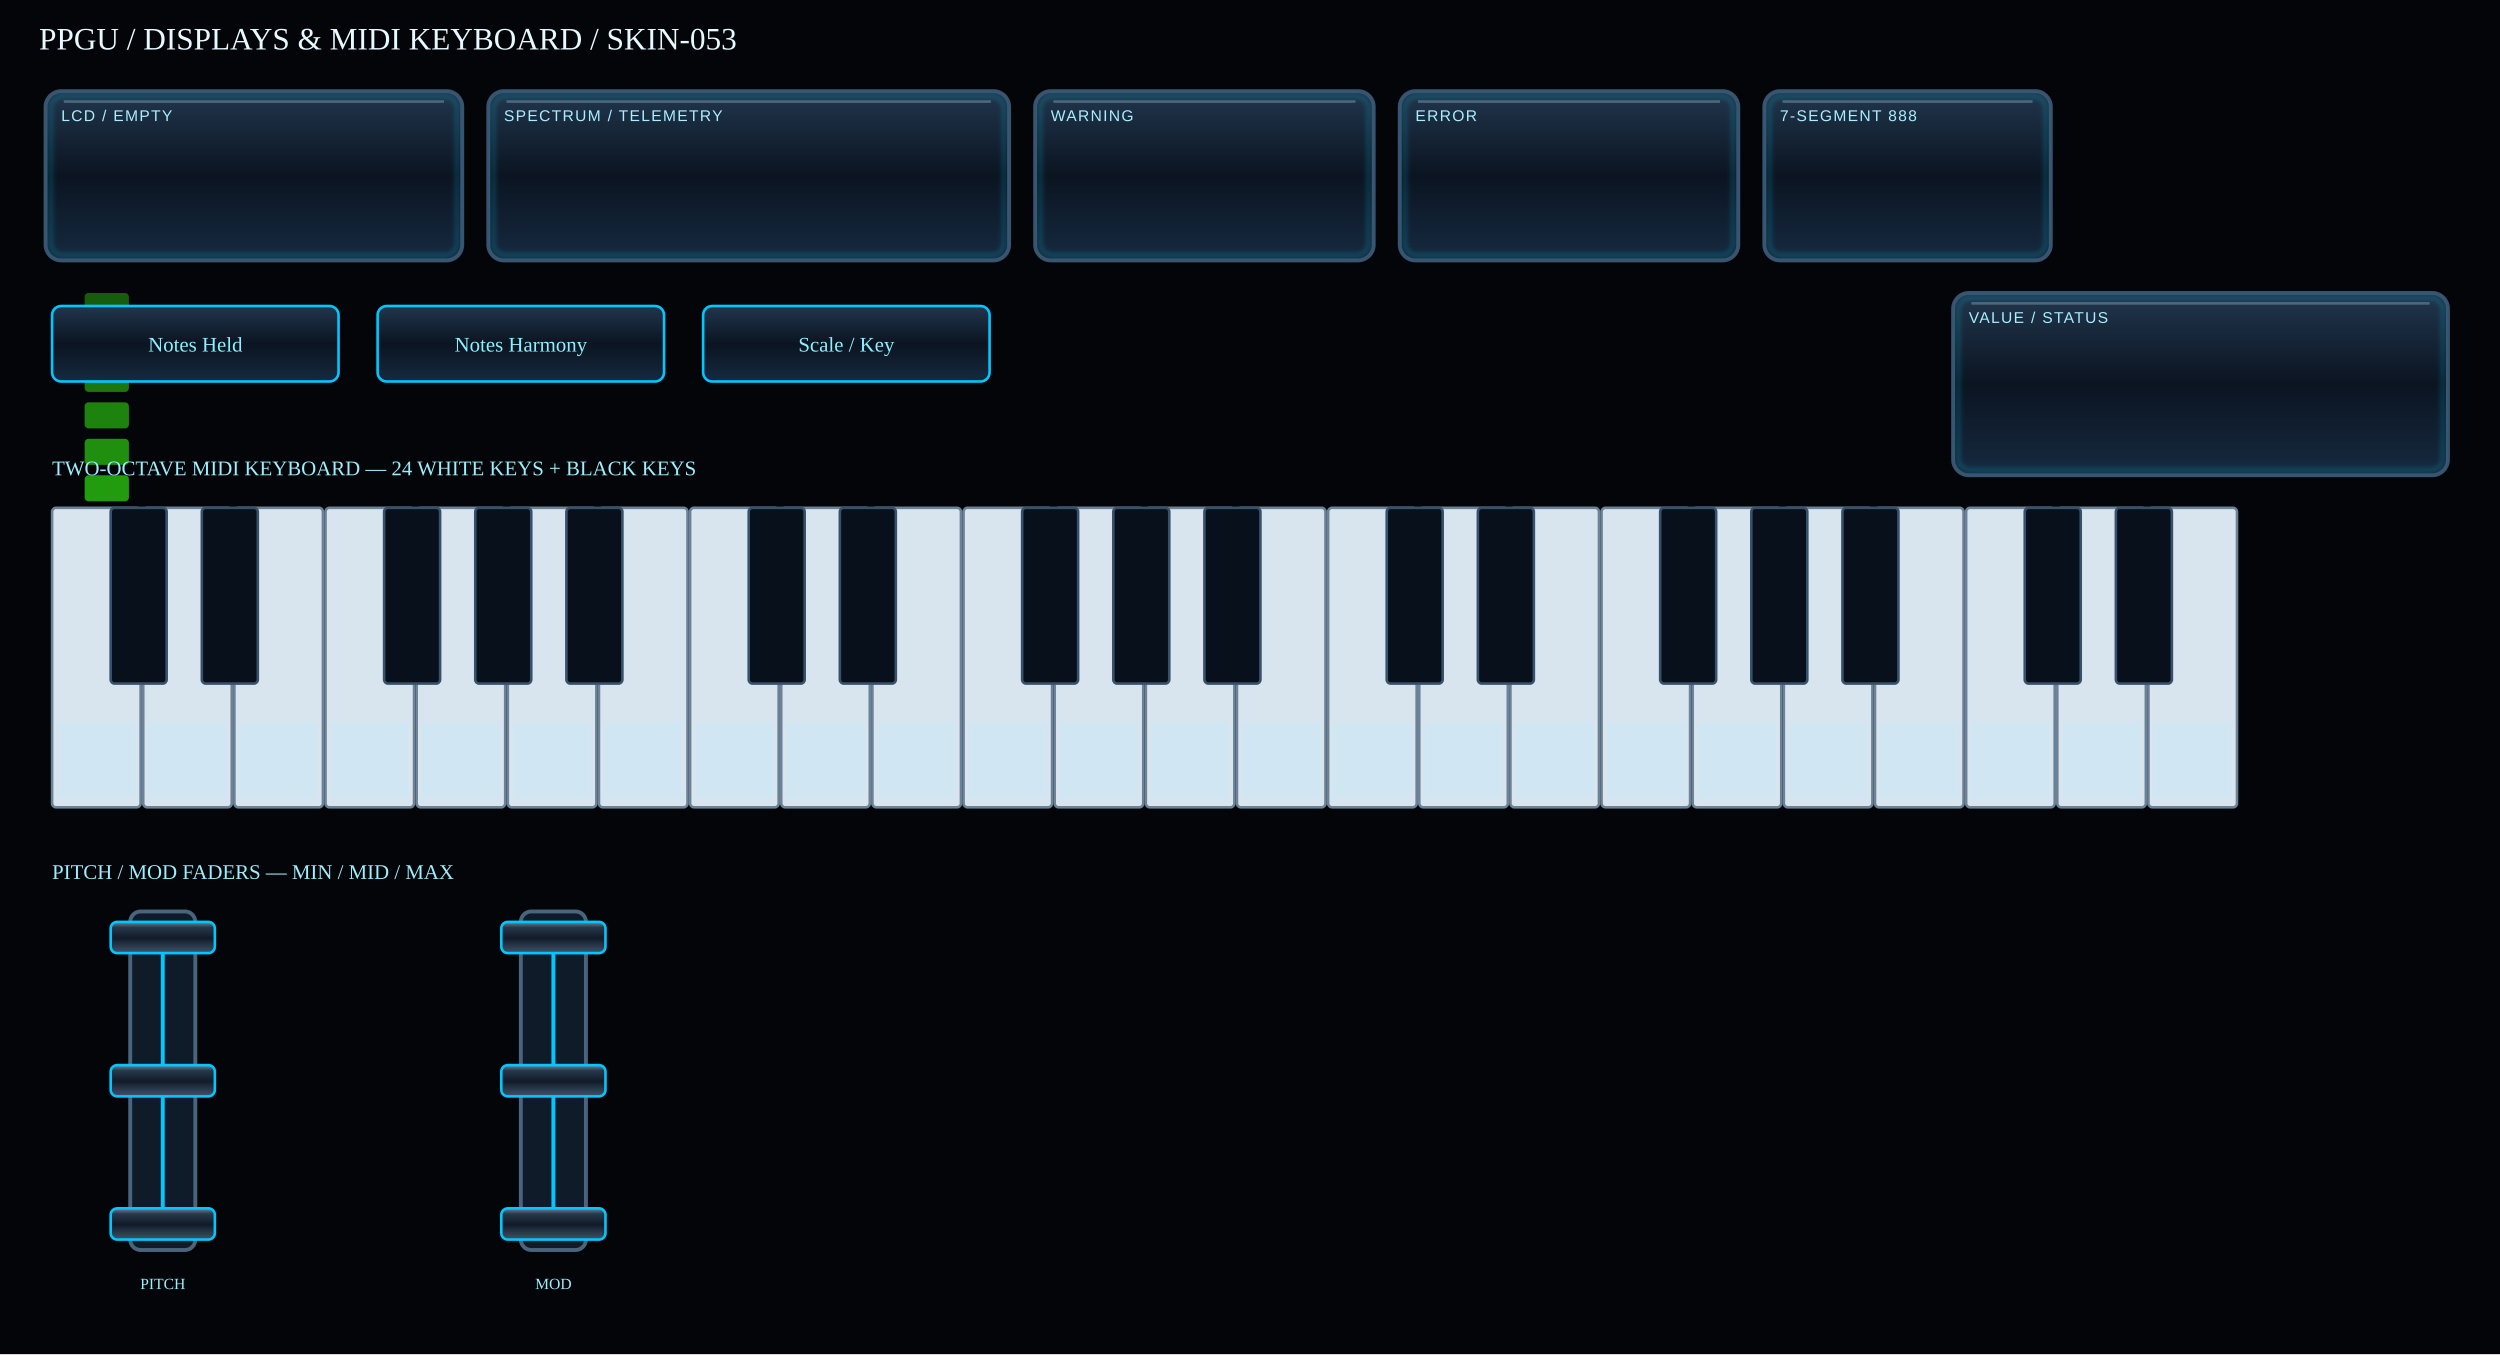
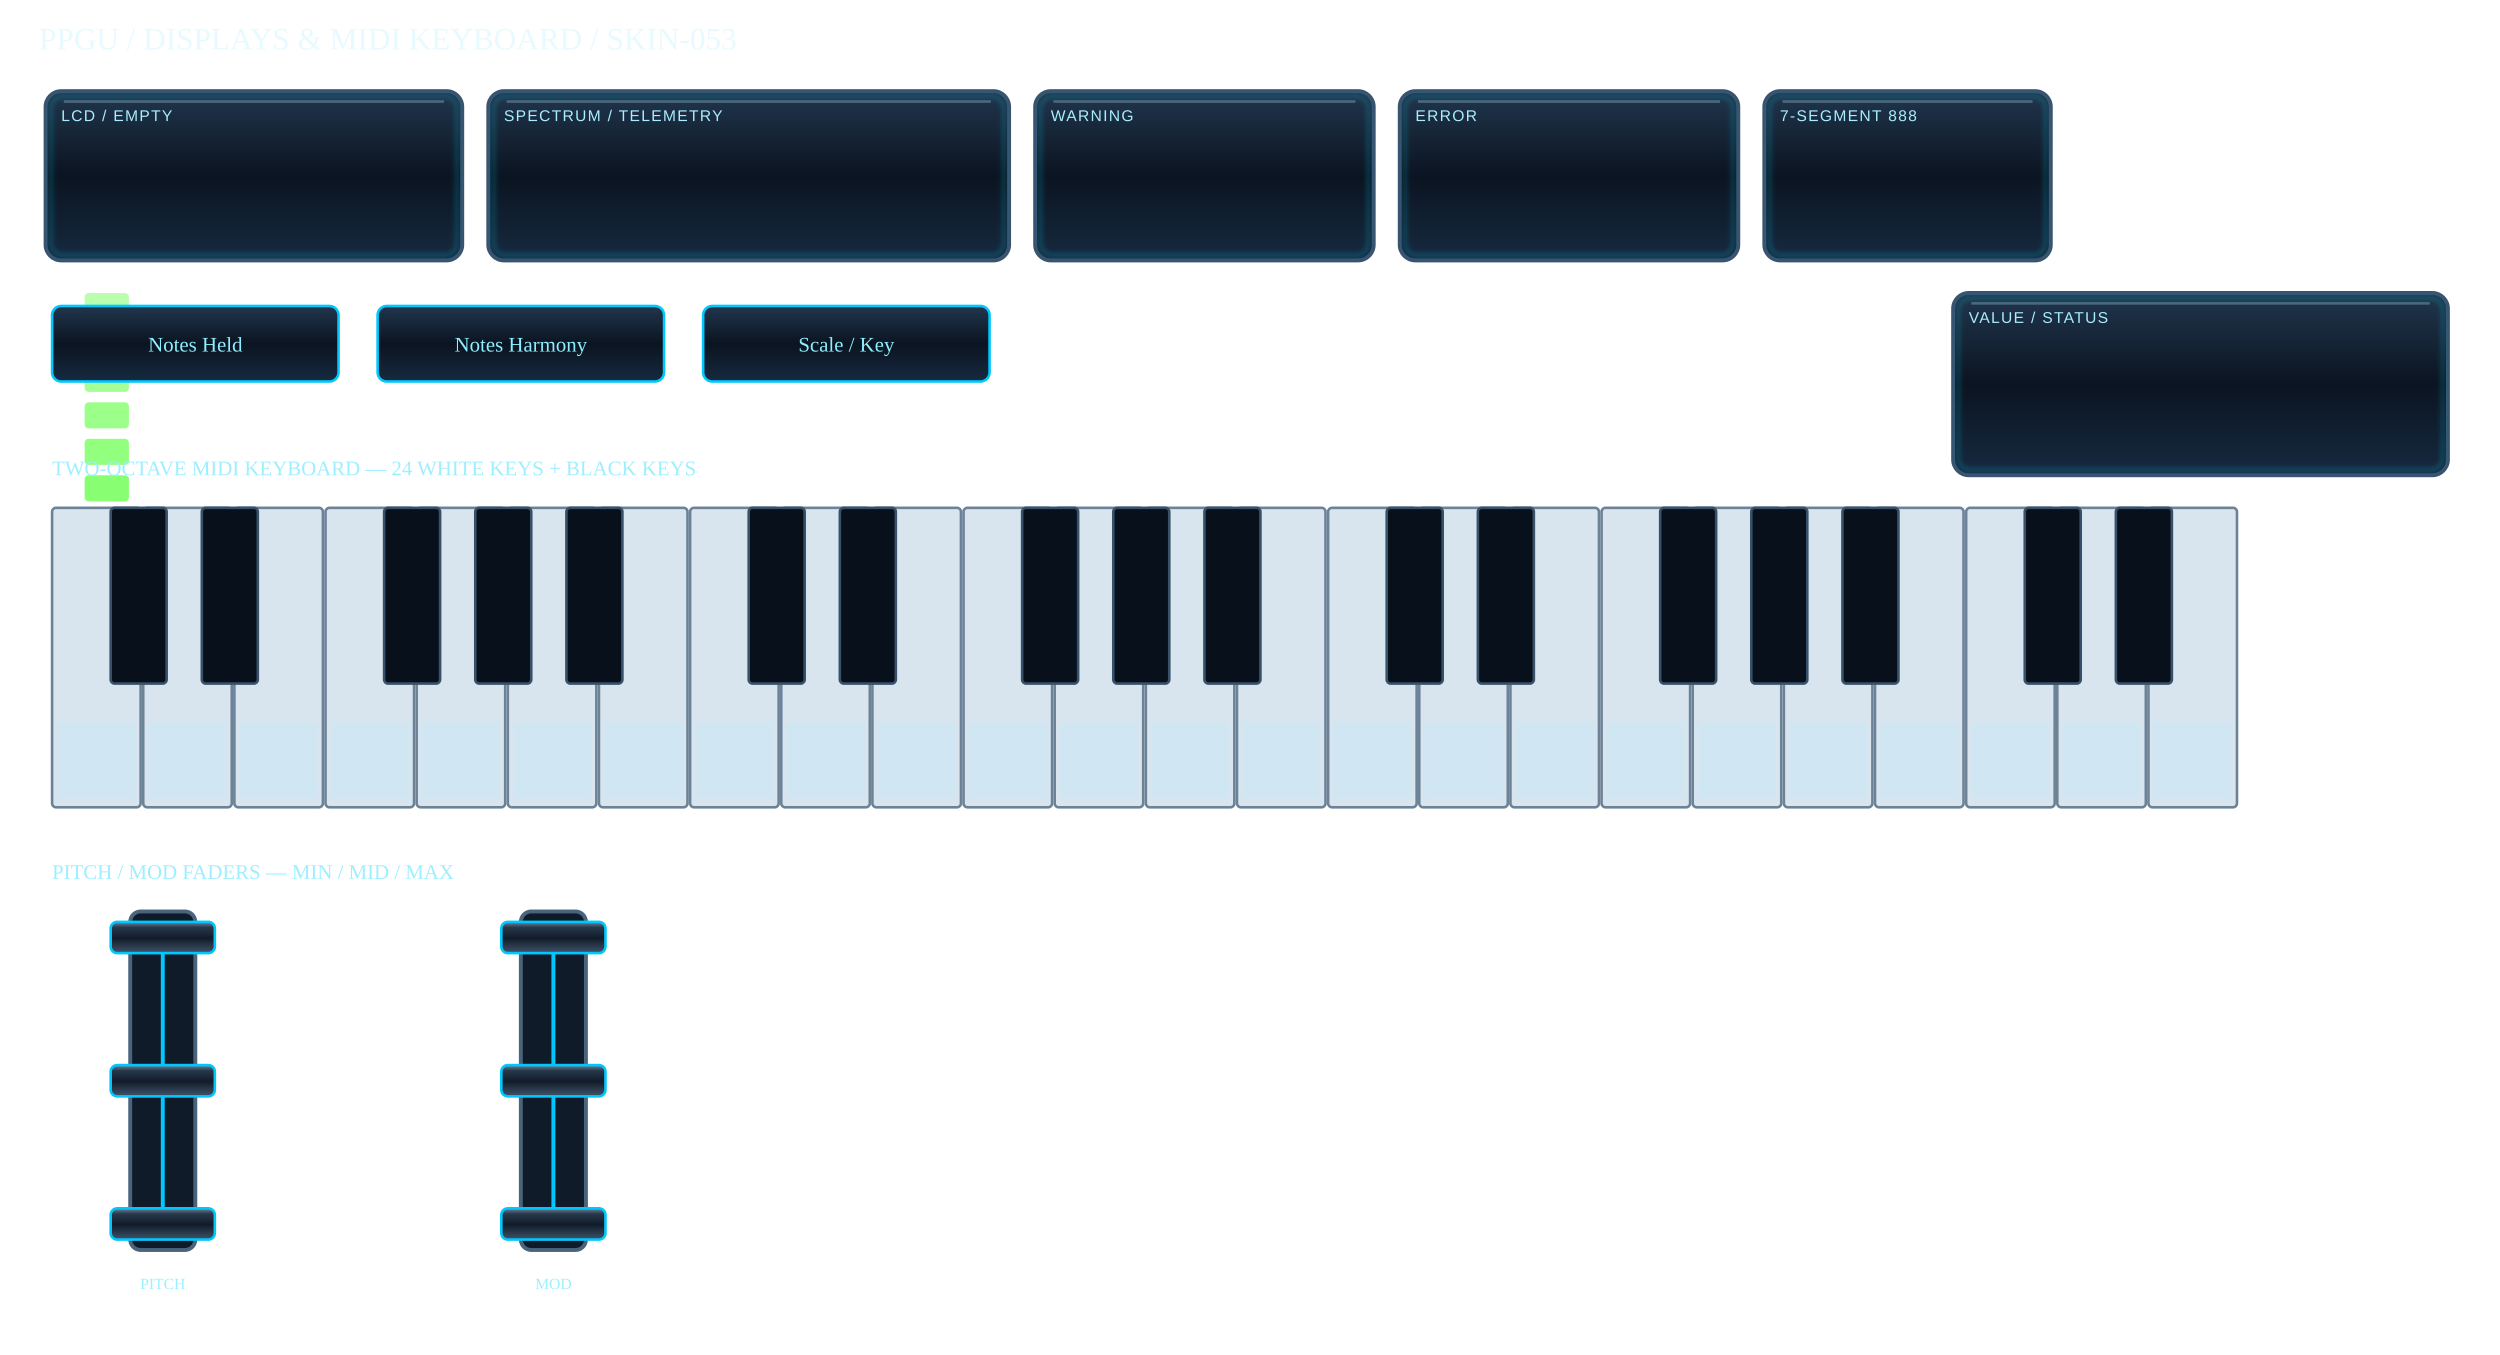
<svg xmlns="http://www.w3.org/2000/svg" width="1920" height="1040" viewBox="0 0 1920 1040">
  <defs>
    <linearGradient id="bg" x2="0" y2="1">
      <stop stop-color="#101a2a" />
      <stop offset="1" stop-color="#070a10" />
    </linearGradient>
    <linearGradient id="metal" x2="0" y2="1">
      <stop stop-color="#71849a" />
      <stop offset=".18" stop-color="#27384b" />
      <stop offset=".52" stop-color="#111b29" />
      <stop offset="1" stop-color="#40546a" />
    </linearGradient>
    <linearGradient id="glass" x2="0" y2="1">
      <stop stop-color="#21364d" />
      <stop offset=".5" stop-color="#0b1421" />
      <stop offset="1" stop-color="#162a40" />
    </linearGradient>
    <linearGradient id="cyan" x2="0" y2="1">
      <stop stop-color="#9af5ff" />
      <stop offset=".45" stop-color="#00d9ff" />
      <stop offset="1" stop-color="#007ba8" />
    </linearGradient>
    <filter id="glow" x="-80%" y="-80%" width="260%" height="260%">
      <feGaussianBlur stdDeviation="4" result="b" />
      <feMerge>
        <feMergeNode in="b" />
        <feMergeNode in="SourceGraphic" />
      </feMerge>
    </filter>
    <filter id="soft" x="-50%" y="-50%" width="200%" height="200%">
      <feGaussianBlur stdDeviation="2" />
    </filter>
  </defs>
-   <rect width="1920" height="1040" fill="#030508" />
  <text x="30" y="38" fill="#e7faff" font-size="24">PPGU / DISPLAYS &amp; MIDI KEYBOARD / SKIN-053</text>
  <g>
    <rect x="35" y="70" width="320" height="130" rx="12" fill="url(#glass)" stroke="#38536e" stroke-width="3" />
    <rect x="39" y="74" width="312" height="122" rx="9" fill="none" stroke="#00d9ff" stroke-opacity=".65" filter="url(#soft)" />
    <path d="M49 78H341" stroke="#bcefff" stroke-opacity=".28" stroke-width="2" />
    <text x="47" y="93" fill="#a8efff" font-family="Arial" font-size="12" letter-spacing="1">LCD / EMPTY</text>
  </g>
  <g>
    <rect x="375" y="70" width="400" height="130" rx="12" fill="url(#glass)" stroke="#38536e" stroke-width="3" />
    <rect x="379" y="74" width="392" height="122" rx="9" fill="none" stroke="#00d9ff" stroke-opacity=".65" filter="url(#soft)" />
    <path d="M389 78H761" stroke="#bcefff" stroke-opacity=".28" stroke-width="2" />
    <text x="387" y="93" fill="#a8efff" font-family="Arial" font-size="12" letter-spacing="1">SPECTRUM / TELEMETRY</text>
  </g>
  <g>
    <rect x="795" y="70" width="260" height="130" rx="12" fill="url(#glass)" stroke="#38536e" stroke-width="3" />
    <rect x="799" y="74" width="252" height="122" rx="9" fill="none" stroke="#00d9ff" stroke-opacity=".65" filter="url(#soft)" />
    <path d="M809 78H1041" stroke="#bcefff" stroke-opacity=".28" stroke-width="2" />
    <text x="807" y="93" fill="#a8efff" font-family="Arial" font-size="12" letter-spacing="1">WARNING</text>
  </g>
  <g>
    <rect x="1075" y="70" width="260" height="130" rx="12" fill="url(#glass)" stroke="#38536e" stroke-width="3" />
    <rect x="1079" y="74" width="252" height="122" rx="9" fill="none" stroke="#00d9ff" stroke-opacity=".65" filter="url(#soft)" />
    <path d="M1089 78H1321" stroke="#bcefff" stroke-opacity=".28" stroke-width="2" />
    <text x="1087" y="93" fill="#a8efff" font-family="Arial" font-size="12" letter-spacing="1">ERROR</text>
  </g>
  <g>
    <rect x="1355" y="70" width="220" height="130" rx="12" fill="url(#glass)" stroke="#38536e" stroke-width="3" />
    <rect x="1359" y="74" width="212" height="122" rx="9" fill="none" stroke="#00d9ff" stroke-opacity=".65" filter="url(#soft)" />
    <path d="M1369 78H1561" stroke="#bcefff" stroke-opacity=".28" stroke-width="2" />
    <text x="1367" y="93" fill="#a8efff" font-family="Arial" font-size="12" letter-spacing="1">7-SEGMENT 888</text>
  </g>
  <rect x="65" y="225" width="34" height="20" rx="3" fill="#39ff14" opacity="0.35" />
  <rect x="65" y="253" width="34" height="20" rx="3" fill="#39ff14" opacity="0.4" />
  <rect x="65" y="281" width="34" height="20" rx="3" fill="#39ff14" opacity="0.45" />
  <rect x="65" y="309" width="34" height="20" rx="3" fill="#39ff14" opacity="0.5" />
  <rect x="65" y="337" width="34" height="20" rx="3" fill="#39ff14" opacity="0.55" />
  <rect x="65" y="365" width="34" height="20" rx="3" fill="#39ff14" opacity="0.6" />
  <rect x="65" y="393" width="34" height="20" rx="3" fill="#39ff14" opacity="0.65" />
  <rect x="65" y="421" width="34" height="20" rx="3" fill="#ffb400" opacity="0.7" />
  <rect x="65" y="449" width="34" height="20" rx="3" fill="#ffb400" opacity="0.75" />
  <rect x="65" y="477" width="34" height="20" rx="3" fill="#ffb400" opacity="0.8" />
  <rect x="65" y="505" width="34" height="20" rx="3" fill="#ff3030" opacity="0.85" />
  <rect x="65" y="533" width="34" height="20" rx="3" fill="#ff3030" opacity="0.9" />
  <g>
    <rect x="1500" y="225" width="380" height="140" rx="12" fill="url(#glass)" stroke="#38536e" stroke-width="3" />
    <rect x="1504" y="229" width="372" height="132" rx="9" fill="none" stroke="#00d9ff" stroke-opacity=".65" filter="url(#soft)" />
    <path d="M1514 233H1866" stroke="#bcefff" stroke-opacity=".28" stroke-width="2" />
    <text x="1512" y="248" fill="#a8efff" font-family="Arial" font-size="12" letter-spacing="1">VALUE / STATUS</text>
  </g>
  <rect x="40" y="235" width="220" height="58" rx="7" fill="url(#glass)" stroke="#00c8ff" stroke-width="2" />
  <text x="150" y="270" fill="#8defff" text-anchor="middle" font-size="16">Notes Held</text>
  <rect x="290" y="235" width="220" height="58" rx="7" fill="url(#glass)" stroke="#00c8ff" stroke-width="2" />
  <text x="400" y="270" fill="#8defff" text-anchor="middle" font-size="16">Notes Harmony</text>
  <rect x="540" y="235" width="220" height="58" rx="7" fill="url(#glass)" stroke="#00c8ff" stroke-width="2" />
  <text x="650" y="270" fill="#8defff" text-anchor="middle" font-size="16">Scale / Key</text>
  <text x="40" y="365" fill="#9defff" font-size="16">TWO-OCTAVE MIDI KEYBOARD — 24 WHITE KEYS + BLACK KEYS</text>
  <rect x="40" y="390" width="68" height="230" rx="3" fill="#d8e5ef" stroke="#6c8297" stroke-width="2" />
  <rect x="44" y="555" width="60" height="58" fill="#b7eaff" opacity=".22" />
  <rect x="110" y="390" width="68" height="230" rx="3" fill="#d8e5ef" stroke="#6c8297" stroke-width="2" />
  <rect x="114" y="555" width="60" height="58" fill="#b7eaff" opacity=".22" />
  <rect x="180" y="390" width="68" height="230" rx="3" fill="#d8e5ef" stroke="#6c8297" stroke-width="2" />
  <rect x="184" y="555" width="60" height="58" fill="#b7eaff" opacity=".22" />
  <rect x="250" y="390" width="68" height="230" rx="3" fill="#d8e5ef" stroke="#6c8297" stroke-width="2" />
  <rect x="254" y="555" width="60" height="58" fill="#b7eaff" opacity=".22" />
  <rect x="320" y="390" width="68" height="230" rx="3" fill="#d8e5ef" stroke="#6c8297" stroke-width="2" />
  <rect x="324" y="555" width="60" height="58" fill="#b7eaff" opacity=".22" />
  <rect x="390" y="390" width="68" height="230" rx="3" fill="#d8e5ef" stroke="#6c8297" stroke-width="2" />
  <rect x="394" y="555" width="60" height="58" fill="#b7eaff" opacity=".22" />
  <rect x="460" y="390" width="68" height="230" rx="3" fill="#d8e5ef" stroke="#6c8297" stroke-width="2" />
  <rect x="464" y="555" width="60" height="58" fill="#b7eaff" opacity=".22" />
  <rect x="530" y="390" width="68" height="230" rx="3" fill="#d8e5ef" stroke="#6c8297" stroke-width="2" />
  <rect x="534" y="555" width="60" height="58" fill="#b7eaff" opacity=".22" />
  <rect x="600" y="390" width="68" height="230" rx="3" fill="#d8e5ef" stroke="#6c8297" stroke-width="2" />
  <rect x="604" y="555" width="60" height="58" fill="#b7eaff" opacity=".22" />
  <rect x="670" y="390" width="68" height="230" rx="3" fill="#d8e5ef" stroke="#6c8297" stroke-width="2" />
  <rect x="674" y="555" width="60" height="58" fill="#b7eaff" opacity=".22" />
  <rect x="740" y="390" width="68" height="230" rx="3" fill="#d8e5ef" stroke="#6c8297" stroke-width="2" />
  <rect x="744" y="555" width="60" height="58" fill="#b7eaff" opacity=".22" />
  <rect x="810" y="390" width="68" height="230" rx="3" fill="#d8e5ef" stroke="#6c8297" stroke-width="2" />
  <rect x="814" y="555" width="60" height="58" fill="#b7eaff" opacity=".22" />
  <rect x="880" y="390" width="68" height="230" rx="3" fill="#d8e5ef" stroke="#6c8297" stroke-width="2" />
  <rect x="884" y="555" width="60" height="58" fill="#b7eaff" opacity=".22" />
  <rect x="950" y="390" width="68" height="230" rx="3" fill="#d8e5ef" stroke="#6c8297" stroke-width="2" />
  <rect x="954" y="555" width="60" height="58" fill="#b7eaff" opacity=".22" />
  <rect x="1020" y="390" width="68" height="230" rx="3" fill="#d8e5ef" stroke="#6c8297" stroke-width="2" />
  <rect x="1024" y="555" width="60" height="58" fill="#b7eaff" opacity=".22" />
  <rect x="1090" y="390" width="68" height="230" rx="3" fill="#d8e5ef" stroke="#6c8297" stroke-width="2" />
  <rect x="1094" y="555" width="60" height="58" fill="#b7eaff" opacity=".22" />
  <rect x="1160" y="390" width="68" height="230" rx="3" fill="#d8e5ef" stroke="#6c8297" stroke-width="2" />
  <rect x="1164" y="555" width="60" height="58" fill="#b7eaff" opacity=".22" />
  <rect x="1230" y="390" width="68" height="230" rx="3" fill="#d8e5ef" stroke="#6c8297" stroke-width="2" />
  <rect x="1234" y="555" width="60" height="58" fill="#b7eaff" opacity=".22" />
  <rect x="1300" y="390" width="68" height="230" rx="3" fill="#d8e5ef" stroke="#6c8297" stroke-width="2" />
  <rect x="1304" y="555" width="60" height="58" fill="#b7eaff" opacity=".22" />
  <rect x="1370" y="390" width="68" height="230" rx="3" fill="#d8e5ef" stroke="#6c8297" stroke-width="2" />
  <rect x="1374" y="555" width="60" height="58" fill="#b7eaff" opacity=".22" />
  <rect x="1440" y="390" width="68" height="230" rx="3" fill="#d8e5ef" stroke="#6c8297" stroke-width="2" />
  <rect x="1444" y="555" width="60" height="58" fill="#b7eaff" opacity=".22" />
  <rect x="1510" y="390" width="68" height="230" rx="3" fill="#d8e5ef" stroke="#6c8297" stroke-width="2" />
  <rect x="1514" y="555" width="60" height="58" fill="#b7eaff" opacity=".22" />
  <rect x="1580" y="390" width="68" height="230" rx="3" fill="#d8e5ef" stroke="#6c8297" stroke-width="2" />
  <rect x="1584" y="555" width="60" height="58" fill="#b7eaff" opacity=".22" />
  <rect x="1650" y="390" width="68" height="230" rx="3" fill="#d8e5ef" stroke="#6c8297" stroke-width="2" />
  <rect x="1654" y="555" width="60" height="58" fill="#b7eaff" opacity=".22" />
  <rect x="85" y="390" width="43" height="135" rx="3" fill="#07101b" stroke="#38516a" stroke-width="2" />
  <rect x="155" y="390" width="43" height="135" rx="3" fill="#07101b" stroke="#38516a" stroke-width="2" />
  <rect x="295" y="390" width="43" height="135" rx="3" fill="#07101b" stroke="#38516a" stroke-width="2" />
  <rect x="365" y="390" width="43" height="135" rx="3" fill="#07101b" stroke="#38516a" stroke-width="2" />
  <rect x="435" y="390" width="43" height="135" rx="3" fill="#07101b" stroke="#38516a" stroke-width="2" />
  <rect x="575" y="390" width="43" height="135" rx="3" fill="#07101b" stroke="#38516a" stroke-width="2" />
  <rect x="645" y="390" width="43" height="135" rx="3" fill="#07101b" stroke="#38516a" stroke-width="2" />
  <rect x="785" y="390" width="43" height="135" rx="3" fill="#07101b" stroke="#38516a" stroke-width="2" />
  <rect x="855" y="390" width="43" height="135" rx="3" fill="#07101b" stroke="#38516a" stroke-width="2" />
  <rect x="925" y="390" width="43" height="135" rx="3" fill="#07101b" stroke="#38516a" stroke-width="2" />
  <rect x="1065" y="390" width="43" height="135" rx="3" fill="#07101b" stroke="#38516a" stroke-width="2" />
  <rect x="1135" y="390" width="43" height="135" rx="3" fill="#07101b" stroke="#38516a" stroke-width="2" />
  <rect x="1275" y="390" width="43" height="135" rx="3" fill="#07101b" stroke="#38516a" stroke-width="2" />
  <rect x="1345" y="390" width="43" height="135" rx="3" fill="#07101b" stroke="#38516a" stroke-width="2" />
  <rect x="1415" y="390" width="43" height="135" rx="3" fill="#07101b" stroke="#38516a" stroke-width="2" />
  <rect x="1555" y="390" width="43" height="135" rx="3" fill="#07101b" stroke="#38516a" stroke-width="2" />
  <rect x="1625" y="390" width="43" height="135" rx="3" fill="#07101b" stroke="#38516a" stroke-width="2" />
  <text x="40" y="675" fill="#9defff" font-size="16">PITCH / MOD FADERS — MIN / MID / MAX</text>
  <rect x="100" y="700" width="50" height="260" rx="8" fill="#101b29" stroke="#49647c" stroke-width="3" />
  <path d="M125 720V940" stroke="#00c8ff" stroke-width="3" />
  <rect x="85" y="708" width="80" height="24" rx="5" fill="url(#metal)" stroke="#00c8ff" stroke-width="2" />
  <rect x="85" y="818" width="80" height="24" rx="5" fill="url(#metal)" stroke="#00c8ff" stroke-width="2" />
  <rect x="85" y="928" width="80" height="24" rx="5" fill="url(#metal)" stroke="#00c8ff" stroke-width="2" />
  <text x="125" y="990" fill="#9defff" text-anchor="middle">PITCH</text>
  <rect x="400" y="700" width="50" height="260" rx="8" fill="#101b29" stroke="#49647c" stroke-width="3" />
  <path d="M425 720V940" stroke="#00c8ff" stroke-width="3" />
  <rect x="385" y="708" width="80" height="24" rx="5" fill="url(#metal)" stroke="#00c8ff" stroke-width="2" />
  <rect x="385" y="818" width="80" height="24" rx="5" fill="url(#metal)" stroke="#00c8ff" stroke-width="2" />
  <rect x="385" y="928" width="80" height="24" rx="5" fill="url(#metal)" stroke="#00c8ff" stroke-width="2" />
  <text x="425" y="990" fill="#9defff" text-anchor="middle">MOD</text>
</svg>
